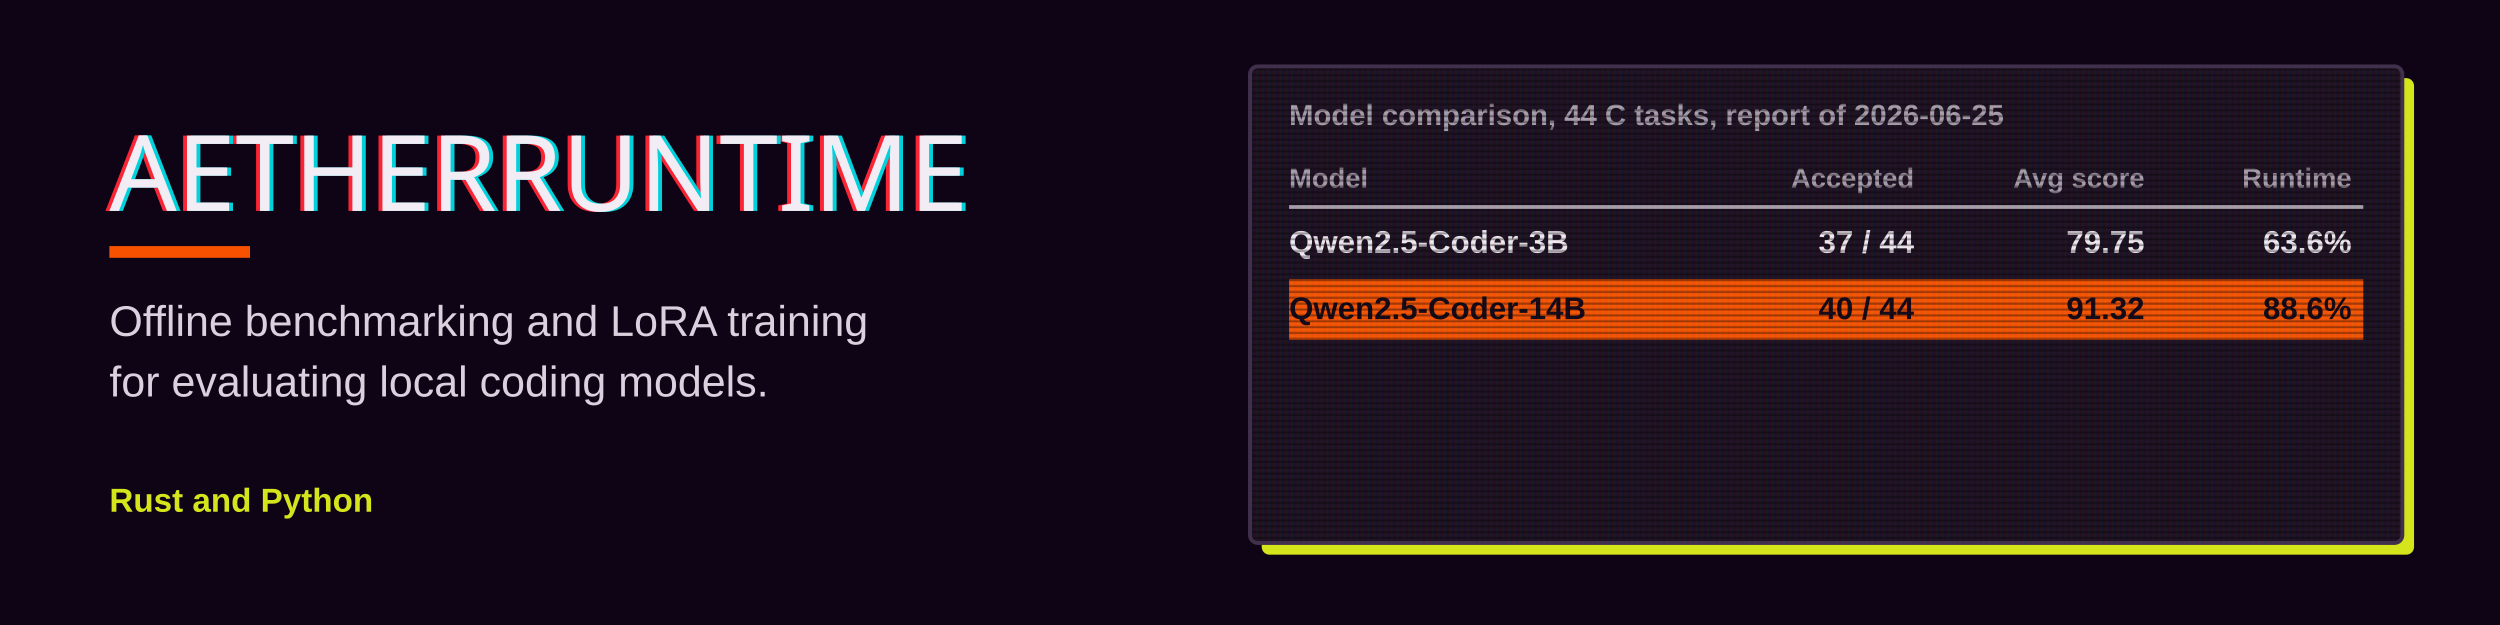
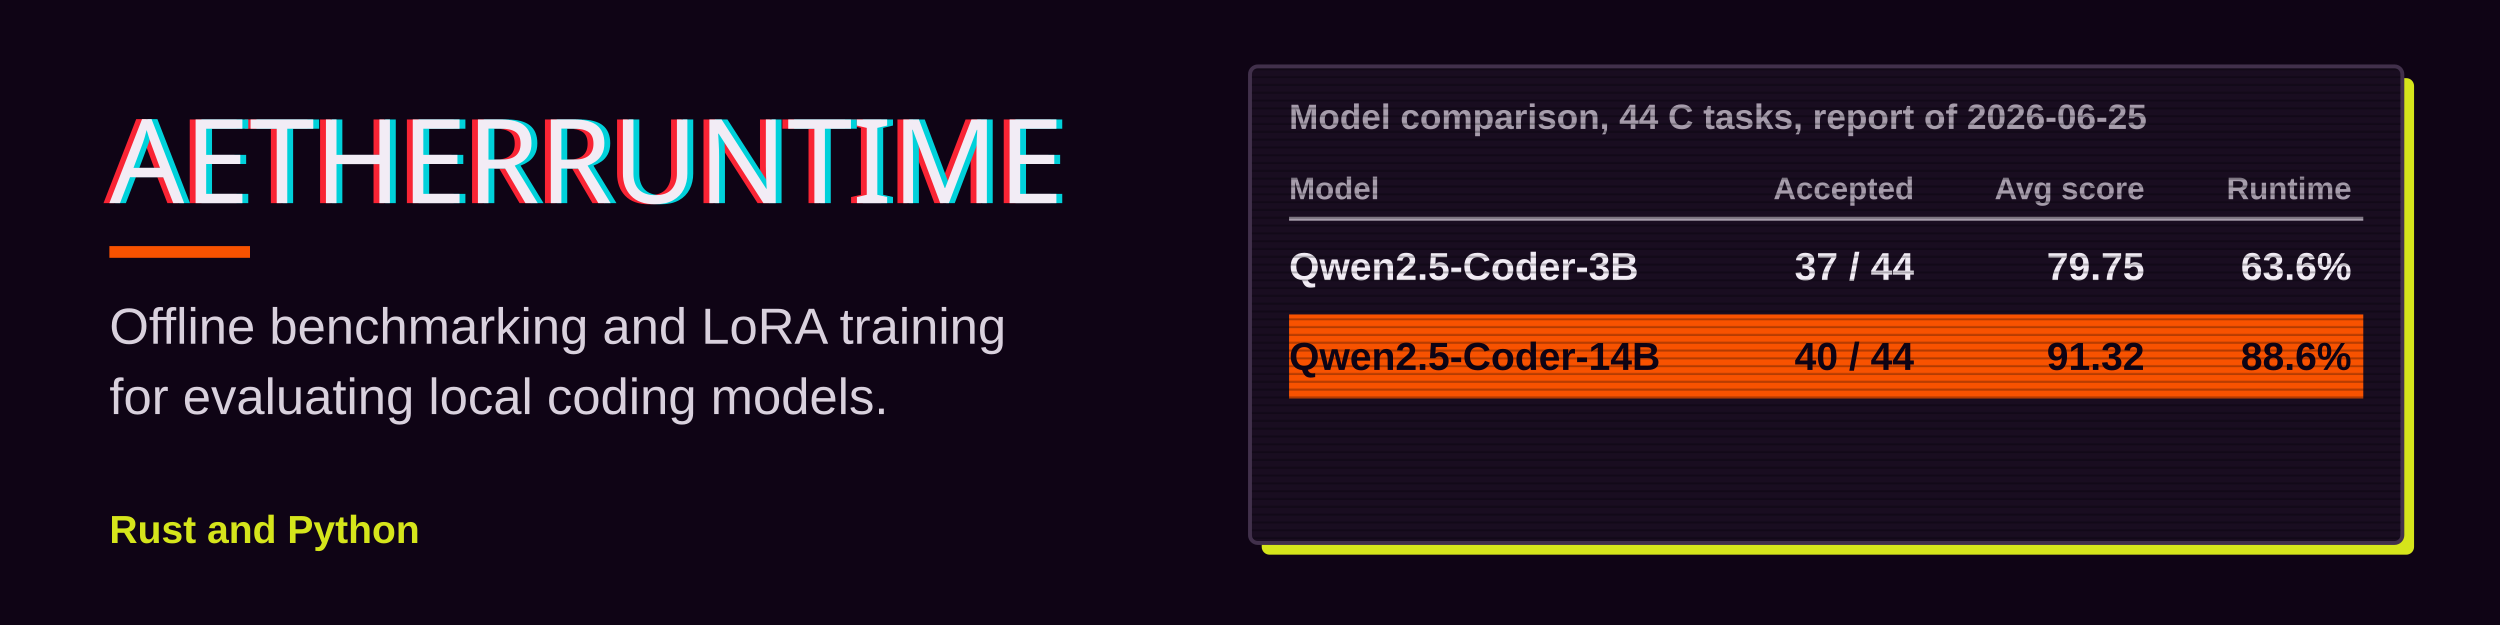
<svg xmlns="http://www.w3.org/2000/svg" viewBox="0 0 1280 320" width="1280" height="320" role="img" aria-label="AetherRuntime: local coding model comparison">
  <defs>
-     <pattern id="grille" width="3" height="3" patternUnits="userSpaceOnUse">
-       <rect width="1" height="3" fill="#f92434" fill-opacity="0.07" />
-       <rect x="1" width="1" height="3" fill="#4ee11b" fill-opacity="0.07" />
-       <rect x="2" width="1" height="3" fill="#376eff" fill-opacity="0.07" />
-       <rect y="2" width="3" height="1" fill="#030104" fill-opacity="0.35" />
+     <pattern id="grille" width="8" height="4" patternUnits="userSpaceOnUse">
+       <rect y="3" width="8" height="1" fill="#030104" fill-opacity="0.28" />
    </pattern>
  </defs>
  <rect width="1280" height="320" fill="#0f0415" />
-   <text x="54" y="108" font-family="'Bungee', Impact, 'Arial Black', sans-serif" font-size="54" fill="#f92434">AETHERRUNTIME</text>
-   <text x="58" y="108" font-family="'Bungee', Impact, 'Arial Black', sans-serif" font-size="54" fill="#00d1da">AETHERRUNTIME</text>
-   <text x="56" y="108" font-family="'Bungee', Impact, 'Arial Black', sans-serif" font-size="54" fill="#f2ecf5">AETHERRUNTIME</text>
+   <text x="53" y="104" font-family="'Bungee', Impact, 'Arial Black', sans-serif" font-size="60" fill="#f92434">AETHERRUNTIME</text>
+   <text x="59" y="104" font-family="'Bungee', Impact, 'Arial Black', sans-serif" font-size="60" fill="#00d1da">AETHERRUNTIME</text>
+   <text x="56" y="104" font-family="'Bungee', Impact, 'Arial Black', sans-serif" font-size="60" fill="#f2ecf5">AETHERRUNTIME</text>
  <rect x="56" y="126" width="72" height="6" fill="#f85200" />
-   <text x="56" y="172" font-family="'Chivo', 'Helvetica Neue', Arial, sans-serif" font-size="22" fill="#d9d1dd">Offline benchmarking and LoRA training</text>
-   <text x="56" y="203" font-family="'Chivo', 'Helvetica Neue', Arial, sans-serif" font-size="22" fill="#d9d1dd">for evaluating local coding models.</text>
-   <text x="56" y="262" font-family="'Chivo', 'Helvetica Neue', Arial, sans-serif" font-size="17" font-weight="700" fill="#d5e51b">Rust and Python</text>
+   <text x="56" y="176" font-family="'Chivo', 'Helvetica Neue', Arial, sans-serif" font-size="26" fill="#d9d1dd">Offline benchmarking and LoRA training</text>
+   <text x="56" y="212" font-family="'Chivo', 'Helvetica Neue', Arial, sans-serif" font-size="26" fill="#d9d1dd">for evaluating local coding models.</text>
+   <text x="56" y="278" font-family="'Chivo', 'Helvetica Neue', Arial, sans-serif" font-size="20" font-weight="700" fill="#d5e51b">Rust and Python</text>
  <rect x="646" y="40" width="590" height="244" rx="4" fill="#d5e51b" />
  <rect x="640" y="34" width="590" height="244" rx="4" fill="#190d20" stroke="#41304b" stroke-width="2" />
-   <text x="660" y="64" font-family="'Chivo', 'Helvetica Neue', Arial, sans-serif" font-size="15" font-weight="700" fill="#a79dac">Model comparison, 44 C tasks, report of 2026-06-25</text>
-   <text x="660" y="96" text-anchor="start" font-family="'Chivo', 'Helvetica Neue', Arial, sans-serif" font-size="14" font-weight="700" fill="#a79dac">Model</text>
-   <text x="980" y="96" text-anchor="end" font-family="'Chivo', 'Helvetica Neue', Arial, sans-serif" font-size="14" font-weight="700" fill="#a79dac">Accepted</text>
-   <text x="1098" y="96" text-anchor="end" font-family="'Chivo', 'Helvetica Neue', Arial, sans-serif" font-size="14" font-weight="700" fill="#a79dac">Avg score</text>
-   <text x="1204" y="96" text-anchor="end" font-family="'Chivo', 'Helvetica Neue', Arial, sans-serif" font-size="14" font-weight="700" fill="#a79dac">Runtime</text>
-   <rect x="660" y="105" width="550" height="2" fill="#a79dac" />
-   <text x="660" y="129.4" font-family="'Chivo', 'Helvetica Neue', Arial, sans-serif" font-size="16" font-weight="700" fill="#f2ecf5">Qwen2.5-Coder-3B</text>
-   <text x="980" y="129.4" text-anchor="end" font-family="'Chivo', 'Helvetica Neue', Arial, sans-serif" font-size="16" font-weight="900" fill="#f2ecf5">37 / 44</text>
-   <text x="1098" y="129.4" text-anchor="end" font-family="'Chivo', 'Helvetica Neue', Arial, sans-serif" font-size="16" font-weight="900" fill="#f2ecf5">79.75</text>
-   <text x="1204" y="129.4" text-anchor="end" font-family="'Chivo', 'Helvetica Neue', Arial, sans-serif" font-size="16" font-weight="900" fill="#f2ecf5">63.6%</text>
-   <rect x="660" y="143.0" width="550" height="31.0" fill="#f85200" />
-   <text x="660" y="163.4" font-family="'Chivo', 'Helvetica Neue', Arial, sans-serif" font-size="16" font-weight="700" fill="#0f0415">Qwen2.5-Coder-14B</text>
-   <text x="980" y="163.4" text-anchor="end" font-family="'Chivo', 'Helvetica Neue', Arial, sans-serif" font-size="16" font-weight="900" fill="#0f0415">40 / 44</text>
-   <text x="1098" y="163.4" text-anchor="end" font-family="'Chivo', 'Helvetica Neue', Arial, sans-serif" font-size="16" font-weight="900" fill="#0f0415">91.32</text>
-   <text x="1204" y="163.4" text-anchor="end" font-family="'Chivo', 'Helvetica Neue', Arial, sans-serif" font-size="16" font-weight="900" fill="#0f0415">88.6%</text>
+   <text x="660" y="66" font-family="'Chivo', 'Helvetica Neue', Arial, sans-serif" font-size="18" font-weight="700" fill="#a79dac">Model comparison, 44 C tasks, report of 2026-06-25</text>
+   <text x="660" y="102" text-anchor="start" font-family="'Chivo', 'Helvetica Neue', Arial, sans-serif" font-size="16" font-weight="700" fill="#a79dac">Model</text>
+   <text x="980" y="102" text-anchor="end" font-family="'Chivo', 'Helvetica Neue', Arial, sans-serif" font-size="16" font-weight="700" fill="#a79dac">Accepted</text>
+   <text x="1098" y="102" text-anchor="end" font-family="'Chivo', 'Helvetica Neue', Arial, sans-serif" font-size="16" font-weight="700" fill="#a79dac">Avg score</text>
+   <text x="1204" y="102" text-anchor="end" font-family="'Chivo', 'Helvetica Neue', Arial, sans-serif" font-size="16" font-weight="700" fill="#a79dac">Runtime</text>
+   <rect x="660" y="111" width="550" height="2" fill="#a79dac" />
+   <text x="660" y="143.4" font-family="'Chivo', 'Helvetica Neue', Arial, sans-serif" font-size="20" font-weight="700" fill="#f2ecf5">Qwen2.5-Coder-3B</text>
+   <text x="980" y="143.4" text-anchor="end" font-family="'Chivo', 'Helvetica Neue', Arial, sans-serif" font-size="20" font-weight="900" fill="#f2ecf5">37 / 44</text>
+   <text x="1098" y="143.4" text-anchor="end" font-family="'Chivo', 'Helvetica Neue', Arial, sans-serif" font-size="20" font-weight="900" fill="#f2ecf5">79.75</text>
+   <text x="1204" y="143.4" text-anchor="end" font-family="'Chivo', 'Helvetica Neue', Arial, sans-serif" font-size="20" font-weight="900" fill="#f2ecf5">63.6%</text>
+   <rect x="660" y="161.0" width="550" height="43.0" fill="#f85200" />
+   <text x="660" y="189.4" font-family="'Chivo', 'Helvetica Neue', Arial, sans-serif" font-size="20" font-weight="700" fill="#0f0415">Qwen2.5-Coder-14B</text>
+   <text x="980" y="189.4" text-anchor="end" font-family="'Chivo', 'Helvetica Neue', Arial, sans-serif" font-size="20" font-weight="900" fill="#0f0415">40 / 44</text>
+   <text x="1098" y="189.4" text-anchor="end" font-family="'Chivo', 'Helvetica Neue', Arial, sans-serif" font-size="20" font-weight="900" fill="#0f0415">91.32</text>
+   <text x="1204" y="189.4" text-anchor="end" font-family="'Chivo', 'Helvetica Neue', Arial, sans-serif" font-size="20" font-weight="900" fill="#0f0415">88.6%</text>
  <rect x="641" y="35" width="588" height="242" rx="3" fill="url(#grille)" />
</svg>
